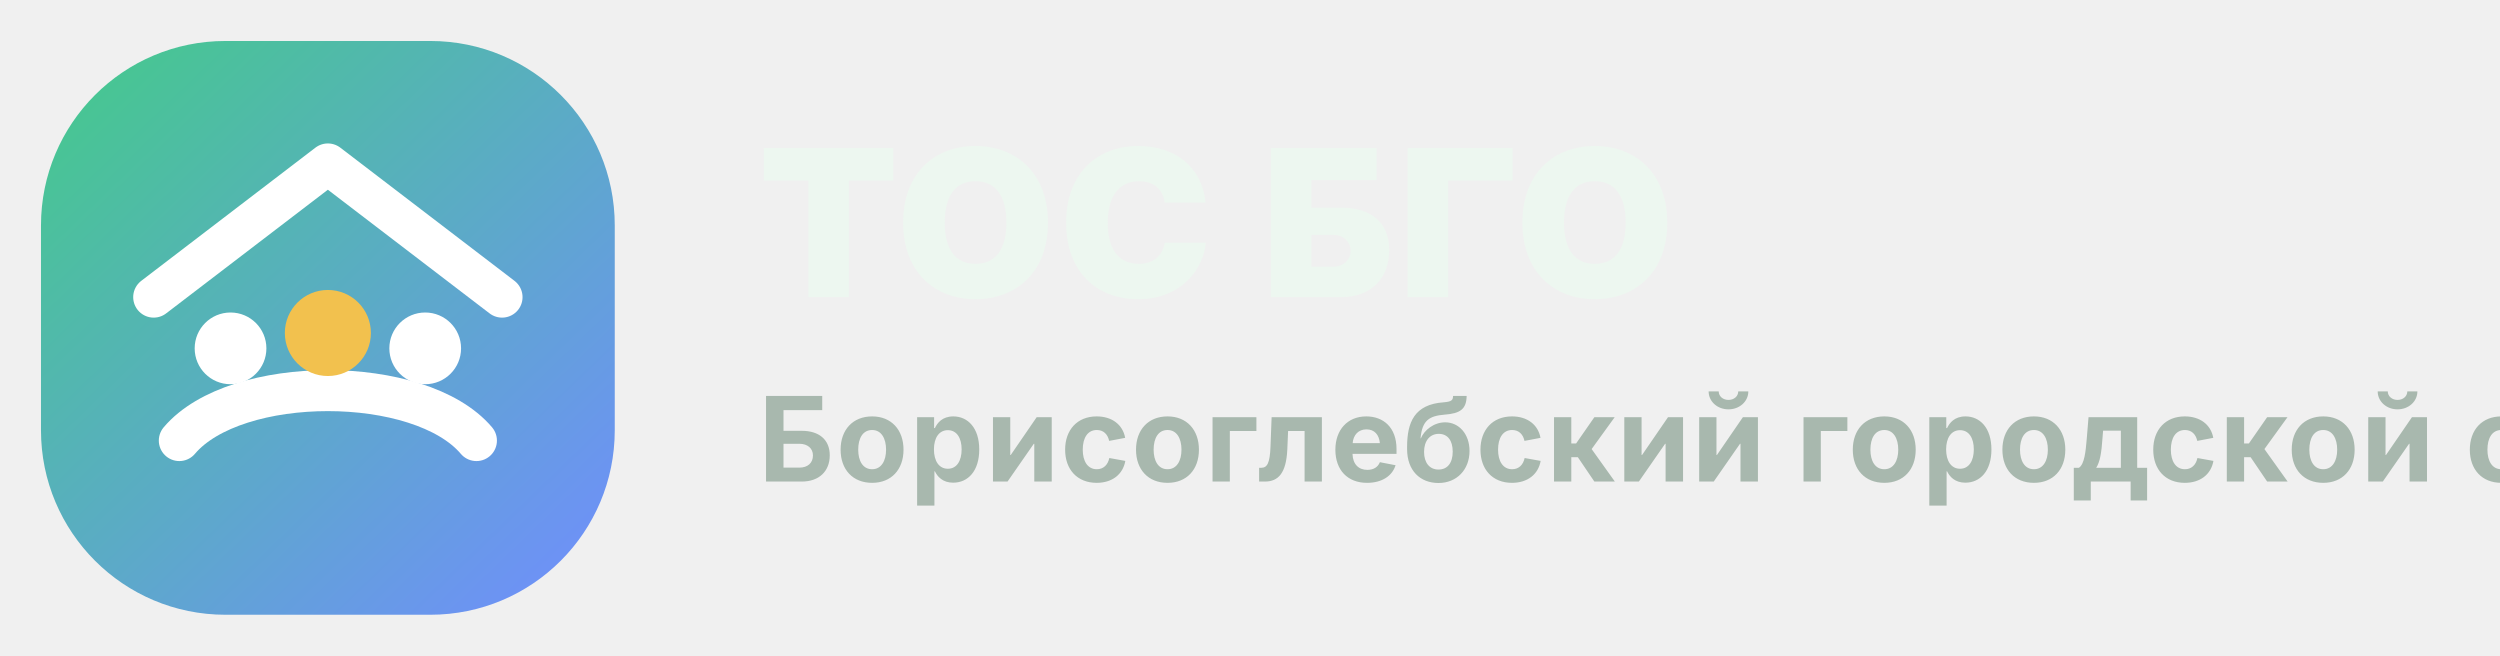
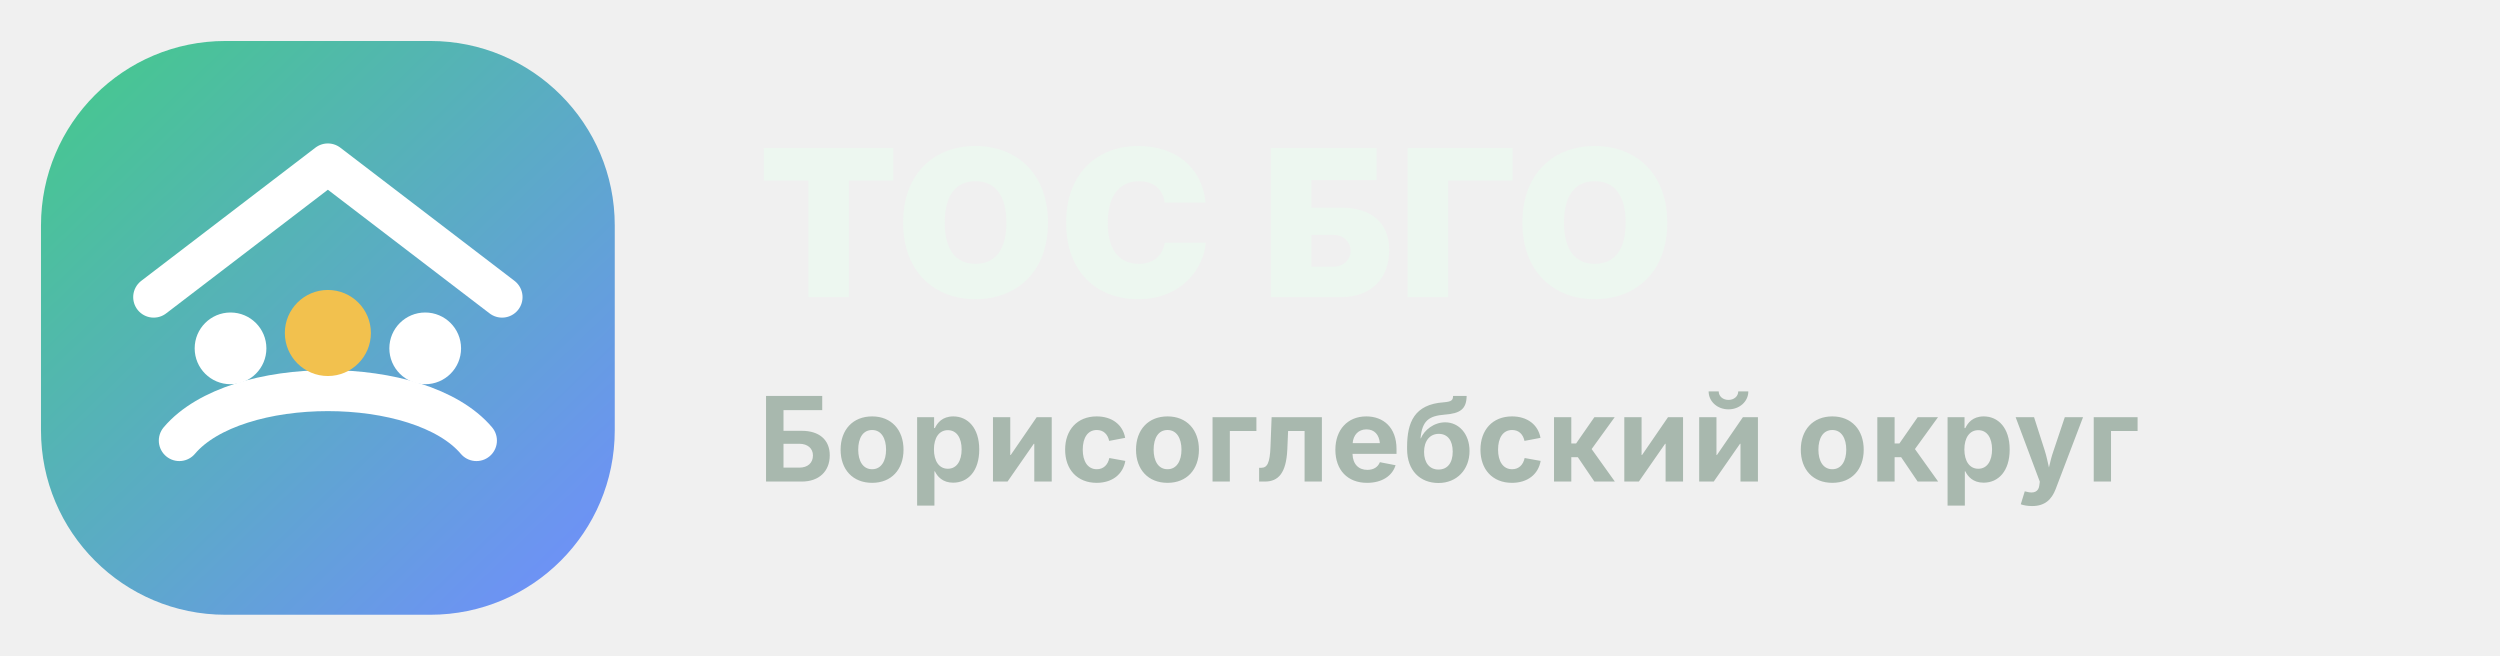
<svg xmlns="http://www.w3.org/2000/svg" width="244" height="64" viewBox="0 0 244 64">
  <defs>
    <linearGradient id="g" x1="6" y1="5" x2="59" y2="60" gradientUnits="userSpaceOnUse">
      <stop stop-color="#45C98C" />
      <stop offset="1" stop-color="#718DFF" />
    </linearGradient>
  </defs>
  <g data-brand-mark="tos-bgo-community">
    <rect x="4" y="4" width="56" height="56" rx="18" fill="url(#g)" />
    <path d="M15 29 32 16 49 29M17.5 43C23 36.5 41 36.5 46.5 43" fill="none" stroke="#fff" stroke-width="4" stroke-linecap="round" stroke-linejoin="round" />
    <circle cx="22.5" cy="34" r="3.5" fill="#fff" />
    <circle cx="32" cy="32.5" r="4.2" fill="#F2C14E" />
    <circle cx="41.5" cy="34" r="3.5" fill="#fff" />
  </g>
  <g data-brand-wordmark="tos-bgo" font-family="Inter,Arial,sans-serif">
    <text x="74" y="29" font-size="20" font-weight="900" letter-spacing=".4" fill="#EDF7F0">ТОС БГО</text>
-     <text x="74" y="47" font-size="11.5" font-weight="650" letter-spacing=".15" fill="#A8B8AE">Борисоглебский городской округ</text>
+     <text x="74" y="47" font-size="11.5" font-weight="650" letter-spacing=".15" fill="#A8B8AE">Борисоглебский округ</text>
  </g>
</svg>
